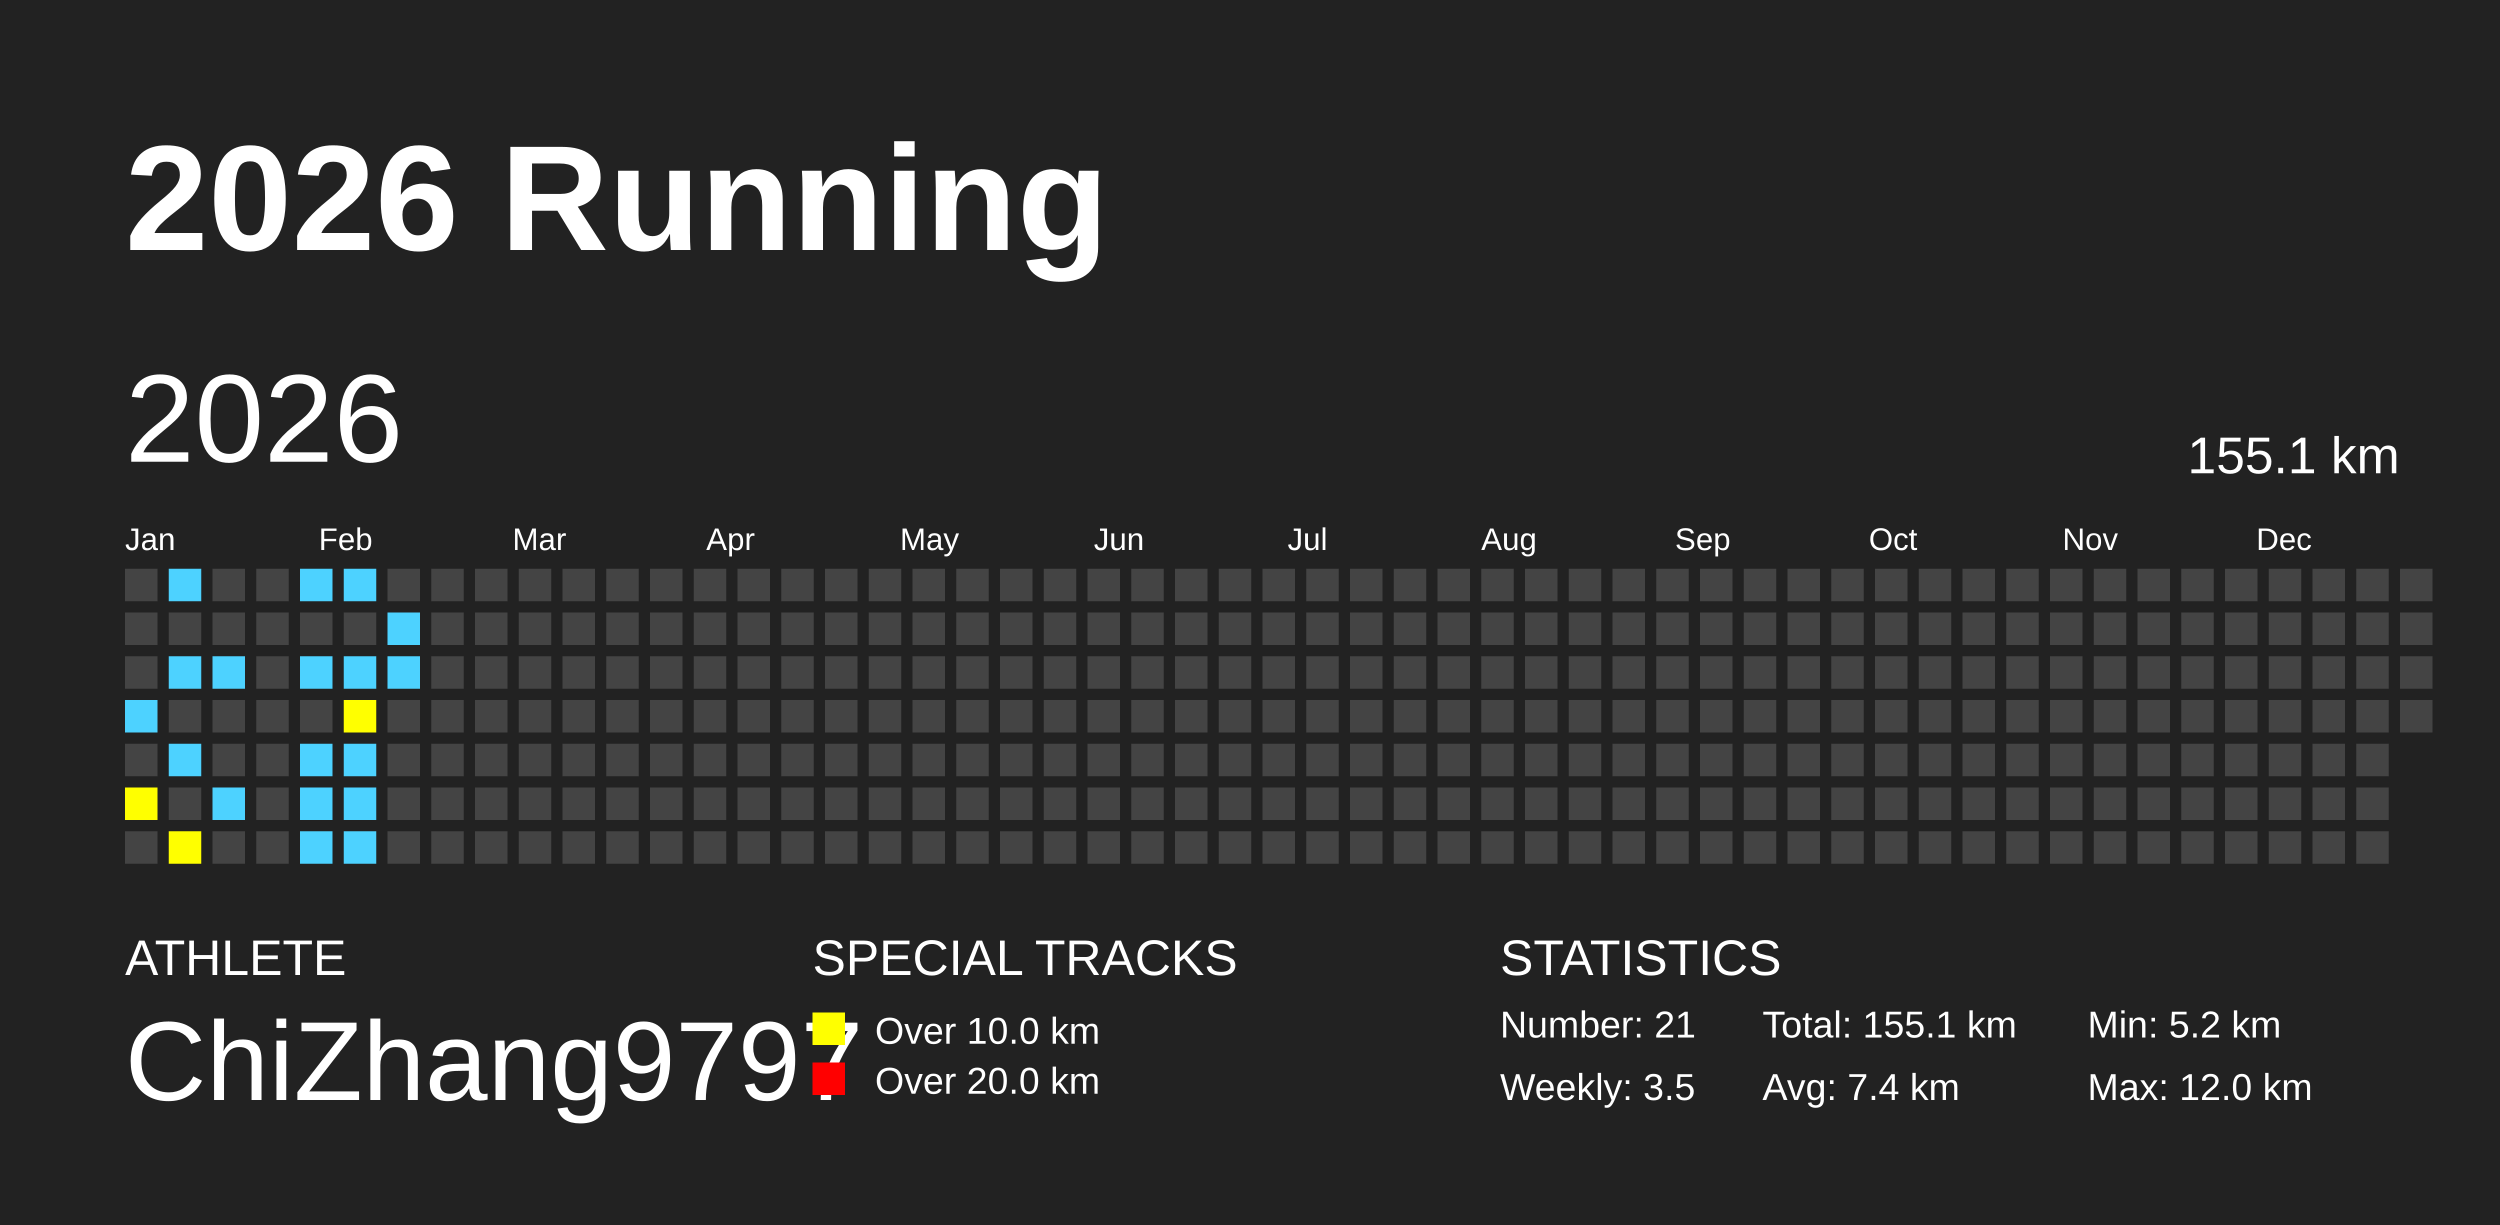
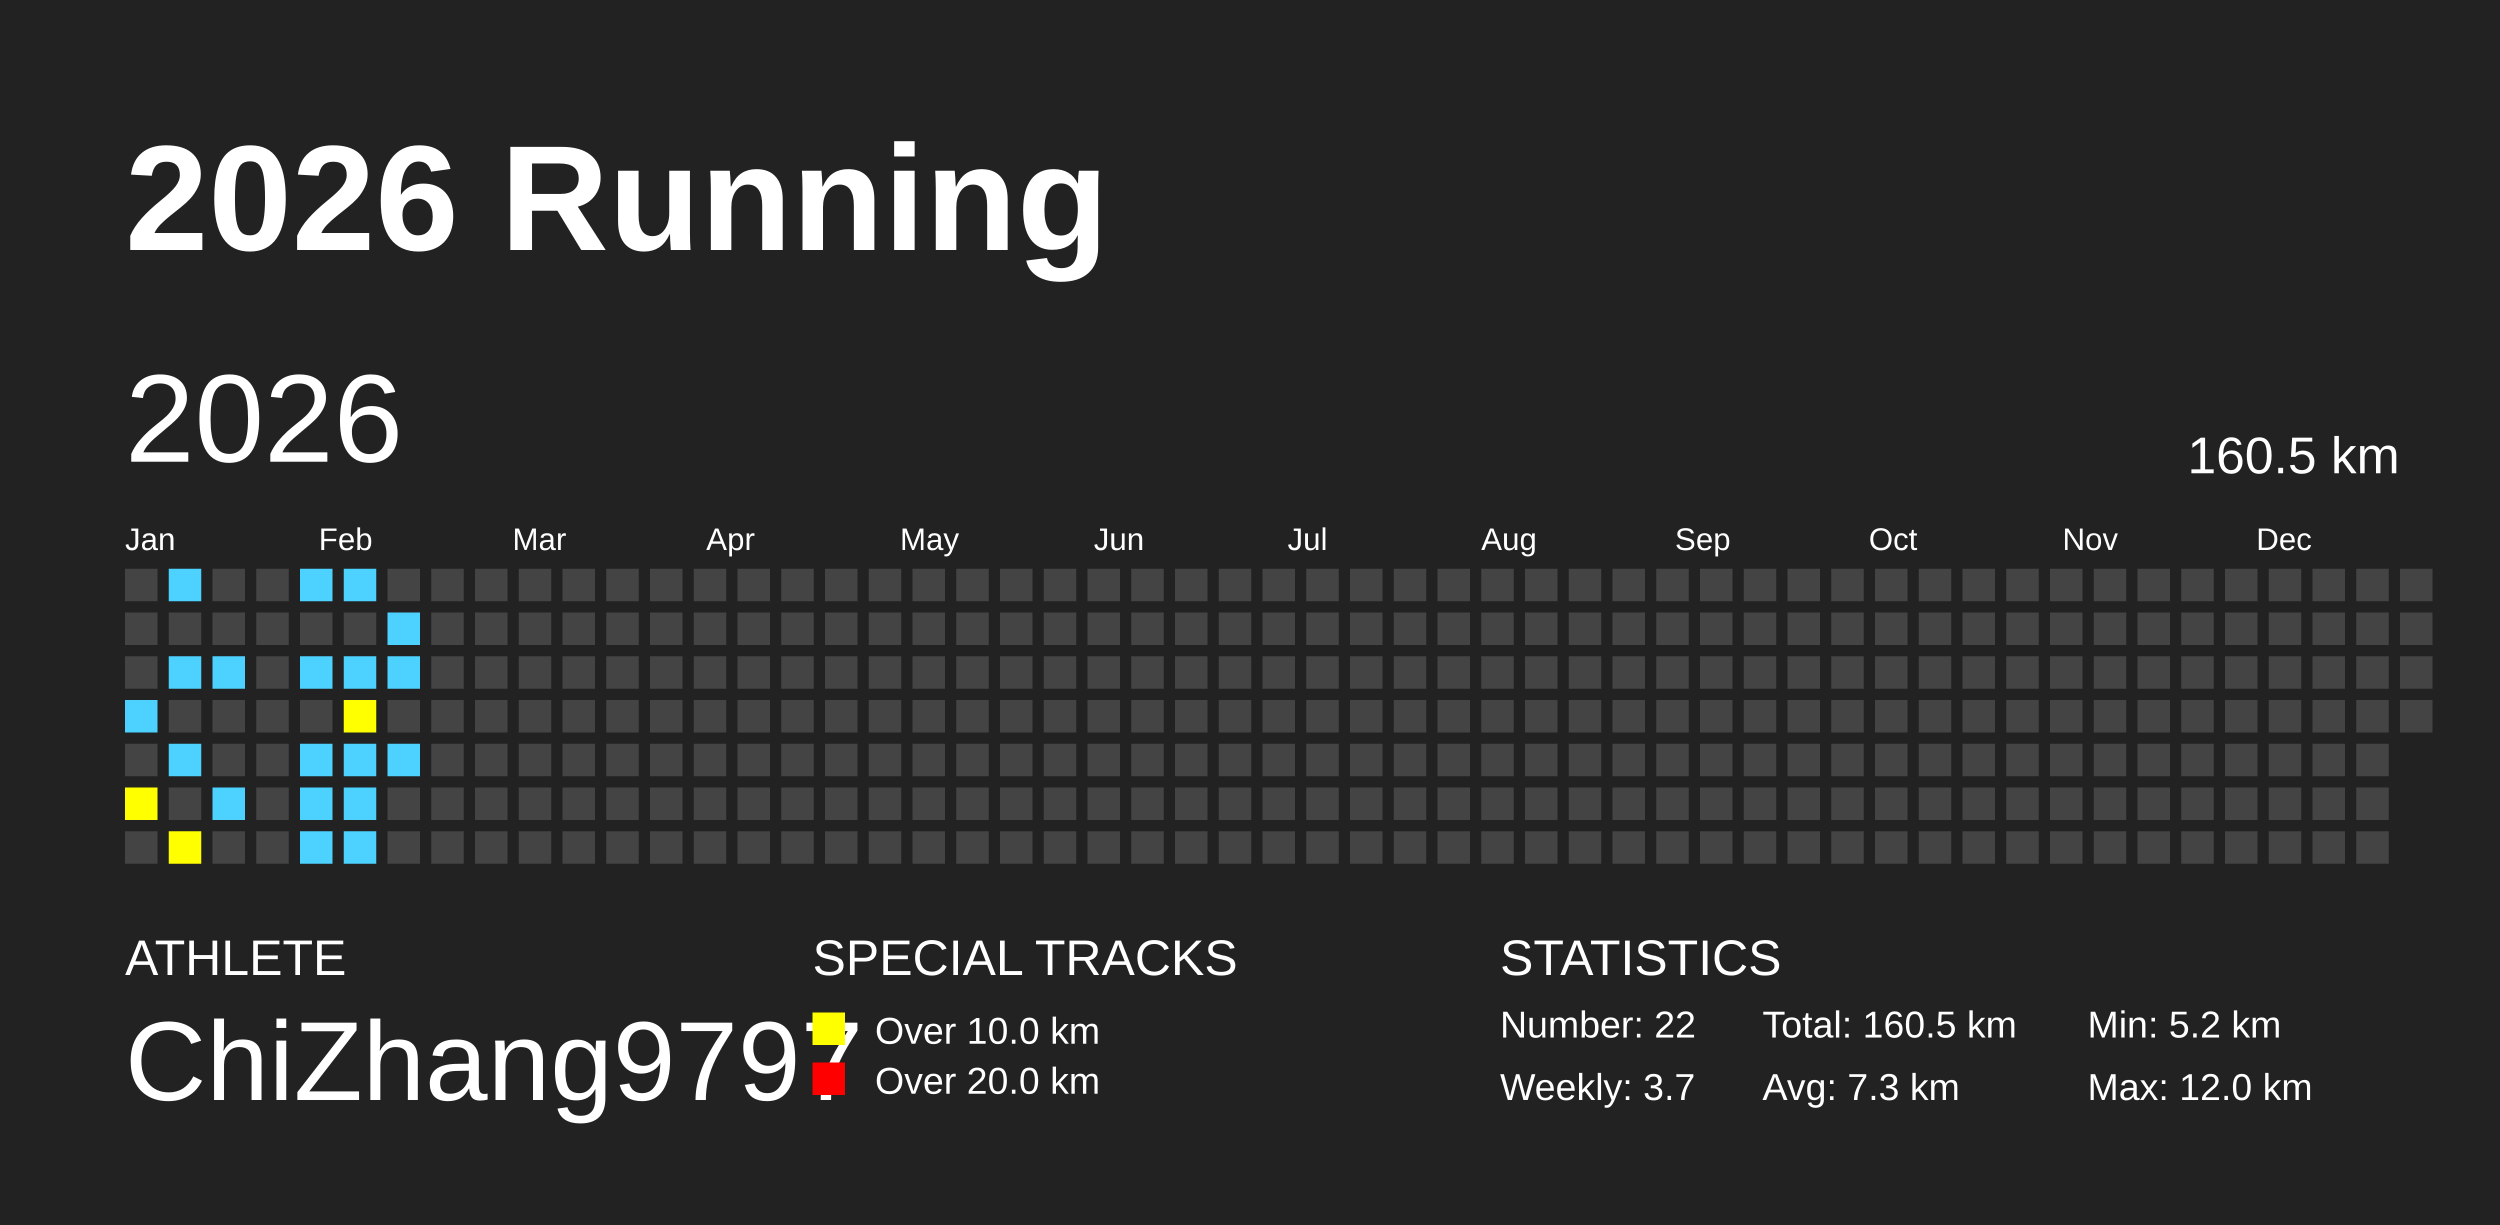
<svg xmlns="http://www.w3.org/2000/svg" baseProfile="full" height="98mm" version="1.1" viewBox="0,0,200,98" width="200mm">
  <defs />
  <rect fill="#222222" height="98" width="200" x="0" y="0" />
  <text fill="#FFFFFF" style="font-size:12px; font-family:Arial; font-weight:bold;" x="10" y="20">2026 Running</text>
  <text fill="#FFFFFF" style="font-size:4px; font-family:Arial" x="10" y="78">ATHLETE</text>
  <text fill="#FFFFFF" style="font-size:9px; font-family:Arial" x="10" y="88">ChiZhang9797</text>
  <text fill="#FFFFFF" style="font-size:4px; font-family:Arial" x="65" y="78">SPECIAL TRACKS</text>
  <rect fill="yellow" height="2.6" width="2.6" x="65" y="81" />
  <text fill="#FFFFFF" style="font-size:3px; font-family:Arial" x="70" y="83.5">Over 10.0 km</text>
  <rect fill="red" height="2.6" width="2.6" x="65" y="85" />
  <text fill="#FFFFFF" style="font-size:3px; font-family:Arial" x="70" y="87.5">Over 20.0 km</text>
  <text fill="#FFFFFF" style="font-size:4px; font-family:Arial" x="120" y="78">STATISTICS</text>
-   <text fill="#FFFFFF" style="font-size:3px; font-family:Arial" x="120" y="83">Number: 21</text>
-   <text fill="#FFFFFF" style="font-size:3px; font-family:Arial" x="120" y="88">Weekly: 3.5</text>
-   <text fill="#FFFFFF" style="font-size:3px; font-family:Arial" x="141" y="83">Total: 155.1 km</text>
-   <text fill="#FFFFFF" style="font-size:3px; font-family:Arial" x="141" y="88">Avg: 7.4 km</text>
+   <text fill="#FFFFFF" style="font-size:3px; font-family:Arial" x="120" y="83">Number: 22</text>
+   <text fill="#FFFFFF" style="font-size:3px; font-family:Arial" x="120" y="88">Weekly: 3.7</text>
+   <text fill="#FFFFFF" style="font-size:3px; font-family:Arial" x="141" y="83">Total: 160.5 km</text>
+   <text fill="#FFFFFF" style="font-size:3px; font-family:Arial" x="141" y="88">Avg: 7.3 km</text>
  <text fill="#FFFFFF" style="font-size:3px; font-family:Arial" x="167" y="83">Min: 5.2 km</text>
  <text fill="#FFFFFF" style="font-size:3px; font-family:Arial" x="167" y="88">Max: 12.0 km</text>
  <text dominant-baseline="hanging" fill="#FFFFFF" style="font-size:10.0px; font-family:Arial;" x="10" y="30">2026</text>
-   <text dominant-baseline="hanging" fill="#FFFFFF" style="font-size:4.125px; font-family:Arial;" x="175" y="35">155.1 km</text>
+   <text dominant-baseline="hanging" fill="#FFFFFF" style="font-size:4.125px; font-family:Arial;" x="175" y="35">160.5 km</text>
  <text fill="#FFFFFF" style="font-size:2.5px; font-family:Arial" x="10.0" y="44">Jan</text>
  <text fill="#FFFFFF" style="font-size:2.5px; font-family:Arial" x="25.5" y="44">Feb</text>
  <text fill="#FFFFFF" style="font-size:2.5px; font-family:Arial" x="41.0" y="44">Mar</text>
  <text fill="#FFFFFF" style="font-size:2.5px; font-family:Arial" x="56.5" y="44">Apr</text>
  <text fill="#FFFFFF" style="font-size:2.5px; font-family:Arial" x="72.0" y="44">May</text>
  <text fill="#FFFFFF" style="font-size:2.5px; font-family:Arial" x="87.5" y="44">Jun</text>
  <text fill="#FFFFFF" style="font-size:2.5px; font-family:Arial" x="103.0" y="44">Jul</text>
  <text fill="#FFFFFF" style="font-size:2.5px; font-family:Arial" x="118.5" y="44">Aug</text>
  <text fill="#FFFFFF" style="font-size:2.5px; font-family:Arial" x="134.0" y="44">Sep</text>
  <text fill="#FFFFFF" style="font-size:2.5px; font-family:Arial" x="149.5" y="44">Oct</text>
  <text fill="#FFFFFF" style="font-size:2.5px; font-family:Arial" x="165.0" y="44">Nov</text>
  <text fill="#FFFFFF" style="font-size:2.5px; font-family:Arial" x="180.5" y="44">Dec</text>
  <rect fill="#444444" height="2.6" width="2.6" x="10.0" y="45.5" />
  <rect fill="#444444" height="2.6" width="2.6" x="10.0" y="49.0" />
  <rect fill="#444444" height="2.6" width="2.6" x="10.0" y="52.5" />
  <rect fill="#4DD2FF" height="2.6" width="2.6" x="10.0" y="56.0" />
  <rect fill="#444444" height="2.6" width="2.6" x="10.0" y="59.5" />
  <rect fill="yellow" height="2.6" width="2.6" x="10.0" y="63.0" />
  <rect fill="#444444" height="2.6" width="2.6" x="10.0" y="66.5" />
  <rect fill="#4DD2FF" height="2.6" width="2.6" x="13.5" y="45.5" />
  <rect fill="#444444" height="2.6" width="2.6" x="13.5" y="49.0" />
  <rect fill="#4DD2FF" height="2.6" width="2.6" x="13.5" y="52.5" />
  <rect fill="#444444" height="2.6" width="2.6" x="13.5" y="56.0" />
  <rect fill="#4DD2FF" height="2.6" width="2.6" x="13.5" y="59.5" />
  <rect fill="#444444" height="2.6" width="2.6" x="13.5" y="63.0" />
  <rect fill="yellow" height="2.6" width="2.6" x="13.5" y="66.5" />
  <rect fill="#444444" height="2.6" width="2.6" x="17.0" y="45.5" />
  <rect fill="#444444" height="2.6" width="2.6" x="17.0" y="49.0" />
  <rect fill="#4DD2FF" height="2.6" width="2.6" x="17.0" y="52.5" />
  <rect fill="#444444" height="2.6" width="2.6" x="17.0" y="56.0" />
  <rect fill="#444444" height="2.6" width="2.6" x="17.0" y="59.5" />
  <rect fill="#4DD2FF" height="2.6" width="2.6" x="17.0" y="63.0" />
  <rect fill="#444444" height="2.6" width="2.6" x="17.0" y="66.5" />
  <rect fill="#444444" height="2.6" width="2.6" x="20.5" y="45.5" />
  <rect fill="#444444" height="2.6" width="2.6" x="20.5" y="49.0" />
  <rect fill="#444444" height="2.6" width="2.6" x="20.5" y="52.5" />
  <rect fill="#444444" height="2.6" width="2.6" x="20.5" y="56.0" />
  <rect fill="#444444" height="2.6" width="2.6" x="20.5" y="59.5" />
  <rect fill="#444444" height="2.6" width="2.6" x="20.5" y="63.0" />
  <rect fill="#444444" height="2.6" width="2.6" x="20.5" y="66.5" />
  <rect fill="#4DD2FF" height="2.6" width="2.6" x="24.0" y="45.5" />
  <rect fill="#444444" height="2.6" width="2.6" x="24.0" y="49.0" />
  <rect fill="#4DD2FF" height="2.6" width="2.6" x="24.0" y="52.5" />
  <rect fill="#444444" height="2.6" width="2.6" x="24.0" y="56.0" />
  <rect fill="#4DD2FF" height="2.6" width="2.6" x="24.0" y="59.5" />
  <rect fill="#4DD2FF" height="2.6" width="2.6" x="24.0" y="63.0" />
  <rect fill="#4DD2FF" height="2.6" width="2.6" x="24.0" y="66.5" />
  <rect fill="#4DD2FF" height="2.6" width="2.6" x="27.5" y="45.5" />
  <rect fill="#444444" height="2.6" width="2.6" x="27.5" y="49.0" />
  <rect fill="#4DD2FF" height="2.6" width="2.6" x="27.5" y="52.5" />
  <rect fill="yellow" height="2.6" width="2.6" x="27.5" y="56.0" />
  <rect fill="#4DD2FF" height="2.6" width="2.6" x="27.5" y="59.5" />
  <rect fill="#4DD2FF" height="2.6" width="2.6" x="27.5" y="63.0" />
  <rect fill="#4DD2FF" height="2.6" width="2.6" x="27.5" y="66.5" />
  <rect fill="#444444" height="2.6" width="2.6" x="31.0" y="45.5" />
  <rect fill="#4DD2FF" height="2.6" width="2.6" x="31.0" y="49.0" />
  <rect fill="#4DD2FF" height="2.6" width="2.6" x="31.0" y="52.5" />
  <rect fill="#444444" height="2.6" width="2.6" x="31.0" y="56.0" />
-   <rect fill="#444444" height="2.6" width="2.6" x="31.0" y="59.5" />
+   <rect fill="#4DD2FF" height="2.6" width="2.6" x="31.0" y="59.5" />
  <rect fill="#444444" height="2.6" width="2.6" x="31.0" y="63.0" />
  <rect fill="#444444" height="2.6" width="2.6" x="31.0" y="66.5" />
  <rect fill="#444444" height="2.6" width="2.6" x="34.5" y="45.5" />
  <rect fill="#444444" height="2.6" width="2.6" x="34.5" y="49.0" />
  <rect fill="#444444" height="2.6" width="2.6" x="34.5" y="52.5" />
  <rect fill="#444444" height="2.6" width="2.6" x="34.5" y="56.0" />
  <rect fill="#444444" height="2.6" width="2.6" x="34.5" y="59.5" />
  <rect fill="#444444" height="2.6" width="2.6" x="34.5" y="63.0" />
  <rect fill="#444444" height="2.6" width="2.6" x="34.5" y="66.5" />
  <rect fill="#444444" height="2.6" width="2.6" x="38.0" y="45.5" />
  <rect fill="#444444" height="2.6" width="2.6" x="38.0" y="49.0" />
  <rect fill="#444444" height="2.6" width="2.6" x="38.0" y="52.5" />
  <rect fill="#444444" height="2.6" width="2.6" x="38.0" y="56.0" />
  <rect fill="#444444" height="2.6" width="2.6" x="38.0" y="59.5" />
  <rect fill="#444444" height="2.6" width="2.6" x="38.0" y="63.0" />
  <rect fill="#444444" height="2.6" width="2.6" x="38.0" y="66.5" />
  <rect fill="#444444" height="2.6" width="2.6" x="41.5" y="45.5" />
  <rect fill="#444444" height="2.6" width="2.6" x="41.5" y="49.0" />
  <rect fill="#444444" height="2.6" width="2.6" x="41.5" y="52.5" />
  <rect fill="#444444" height="2.6" width="2.6" x="41.5" y="56.0" />
  <rect fill="#444444" height="2.6" width="2.6" x="41.5" y="59.5" />
  <rect fill="#444444" height="2.6" width="2.6" x="41.5" y="63.0" />
  <rect fill="#444444" height="2.6" width="2.6" x="41.5" y="66.5" />
  <rect fill="#444444" height="2.6" width="2.6" x="45.0" y="45.5" />
  <rect fill="#444444" height="2.6" width="2.6" x="45.0" y="49.0" />
  <rect fill="#444444" height="2.6" width="2.6" x="45.0" y="52.5" />
  <rect fill="#444444" height="2.6" width="2.6" x="45.0" y="56.0" />
  <rect fill="#444444" height="2.6" width="2.6" x="45.0" y="59.5" />
  <rect fill="#444444" height="2.6" width="2.6" x="45.0" y="63.0" />
  <rect fill="#444444" height="2.6" width="2.6" x="45.0" y="66.5" />
  <rect fill="#444444" height="2.6" width="2.6" x="48.5" y="45.5" />
  <rect fill="#444444" height="2.6" width="2.6" x="48.5" y="49.0" />
  <rect fill="#444444" height="2.6" width="2.6" x="48.5" y="52.5" />
  <rect fill="#444444" height="2.6" width="2.6" x="48.5" y="56.0" />
  <rect fill="#444444" height="2.6" width="2.6" x="48.5" y="59.5" />
  <rect fill="#444444" height="2.6" width="2.6" x="48.5" y="63.0" />
  <rect fill="#444444" height="2.6" width="2.6" x="48.5" y="66.5" />
  <rect fill="#444444" height="2.6" width="2.6" x="52.0" y="45.5" />
  <rect fill="#444444" height="2.6" width="2.6" x="52.0" y="49.0" />
  <rect fill="#444444" height="2.6" width="2.6" x="52.0" y="52.5" />
  <rect fill="#444444" height="2.6" width="2.6" x="52.0" y="56.0" />
  <rect fill="#444444" height="2.6" width="2.6" x="52.0" y="59.5" />
  <rect fill="#444444" height="2.6" width="2.6" x="52.0" y="63.0" />
  <rect fill="#444444" height="2.6" width="2.6" x="52.0" y="66.5" />
  <rect fill="#444444" height="2.6" width="2.6" x="55.5" y="45.5" />
  <rect fill="#444444" height="2.6" width="2.6" x="55.5" y="49.0" />
  <rect fill="#444444" height="2.6" width="2.6" x="55.5" y="52.5" />
  <rect fill="#444444" height="2.6" width="2.6" x="55.5" y="56.0" />
  <rect fill="#444444" height="2.6" width="2.6" x="55.5" y="59.5" />
  <rect fill="#444444" height="2.6" width="2.6" x="55.5" y="63.0" />
  <rect fill="#444444" height="2.6" width="2.6" x="55.5" y="66.5" />
  <rect fill="#444444" height="2.6" width="2.6" x="59.0" y="45.5" />
  <rect fill="#444444" height="2.6" width="2.6" x="59.0" y="49.0" />
  <rect fill="#444444" height="2.6" width="2.6" x="59.0" y="52.5" />
  <rect fill="#444444" height="2.6" width="2.6" x="59.0" y="56.0" />
  <rect fill="#444444" height="2.6" width="2.6" x="59.0" y="59.5" />
  <rect fill="#444444" height="2.6" width="2.6" x="59.0" y="63.0" />
  <rect fill="#444444" height="2.6" width="2.6" x="59.0" y="66.5" />
  <rect fill="#444444" height="2.6" width="2.6" x="62.5" y="45.5" />
  <rect fill="#444444" height="2.6" width="2.6" x="62.5" y="49.0" />
  <rect fill="#444444" height="2.6" width="2.6" x="62.5" y="52.5" />
  <rect fill="#444444" height="2.6" width="2.6" x="62.5" y="56.0" />
  <rect fill="#444444" height="2.6" width="2.6" x="62.5" y="59.5" />
  <rect fill="#444444" height="2.6" width="2.6" x="62.5" y="63.0" />
  <rect fill="#444444" height="2.6" width="2.6" x="62.5" y="66.5" />
  <rect fill="#444444" height="2.6" width="2.6" x="66.0" y="45.5" />
  <rect fill="#444444" height="2.6" width="2.6" x="66.0" y="49.0" />
  <rect fill="#444444" height="2.6" width="2.6" x="66.0" y="52.5" />
  <rect fill="#444444" height="2.6" width="2.6" x="66.0" y="56.0" />
  <rect fill="#444444" height="2.6" width="2.6" x="66.0" y="59.5" />
  <rect fill="#444444" height="2.6" width="2.6" x="66.0" y="63.0" />
  <rect fill="#444444" height="2.6" width="2.6" x="66.0" y="66.5" />
  <rect fill="#444444" height="2.6" width="2.6" x="69.5" y="45.5" />
  <rect fill="#444444" height="2.6" width="2.6" x="69.5" y="49.0" />
  <rect fill="#444444" height="2.6" width="2.6" x="69.5" y="52.5" />
  <rect fill="#444444" height="2.6" width="2.6" x="69.5" y="56.0" />
  <rect fill="#444444" height="2.6" width="2.6" x="69.5" y="59.5" />
  <rect fill="#444444" height="2.6" width="2.6" x="69.5" y="63.0" />
  <rect fill="#444444" height="2.6" width="2.6" x="69.5" y="66.5" />
  <rect fill="#444444" height="2.6" width="2.6" x="73.0" y="45.5" />
  <rect fill="#444444" height="2.6" width="2.6" x="73.0" y="49.0" />
  <rect fill="#444444" height="2.6" width="2.6" x="73.0" y="52.5" />
  <rect fill="#444444" height="2.6" width="2.6" x="73.0" y="56.0" />
  <rect fill="#444444" height="2.6" width="2.6" x="73.0" y="59.5" />
  <rect fill="#444444" height="2.6" width="2.6" x="73.0" y="63.0" />
  <rect fill="#444444" height="2.6" width="2.6" x="73.0" y="66.5" />
  <rect fill="#444444" height="2.6" width="2.6" x="76.5" y="45.5" />
  <rect fill="#444444" height="2.6" width="2.6" x="76.5" y="49.0" />
  <rect fill="#444444" height="2.6" width="2.6" x="76.5" y="52.5" />
  <rect fill="#444444" height="2.6" width="2.6" x="76.5" y="56.0" />
  <rect fill="#444444" height="2.6" width="2.6" x="76.5" y="59.5" />
  <rect fill="#444444" height="2.6" width="2.6" x="76.5" y="63.0" />
  <rect fill="#444444" height="2.6" width="2.6" x="76.5" y="66.5" />
  <rect fill="#444444" height="2.6" width="2.6" x="80.0" y="45.5" />
  <rect fill="#444444" height="2.6" width="2.6" x="80.0" y="49.0" />
  <rect fill="#444444" height="2.6" width="2.6" x="80.0" y="52.5" />
  <rect fill="#444444" height="2.6" width="2.6" x="80.0" y="56.0" />
  <rect fill="#444444" height="2.6" width="2.6" x="80.0" y="59.5" />
  <rect fill="#444444" height="2.6" width="2.6" x="80.0" y="63.0" />
  <rect fill="#444444" height="2.6" width="2.6" x="80.0" y="66.5" />
  <rect fill="#444444" height="2.6" width="2.6" x="83.5" y="45.5" />
  <rect fill="#444444" height="2.6" width="2.6" x="83.5" y="49.0" />
  <rect fill="#444444" height="2.6" width="2.6" x="83.5" y="52.5" />
  <rect fill="#444444" height="2.6" width="2.6" x="83.5" y="56.0" />
  <rect fill="#444444" height="2.6" width="2.6" x="83.5" y="59.5" />
  <rect fill="#444444" height="2.6" width="2.6" x="83.5" y="63.0" />
  <rect fill="#444444" height="2.6" width="2.6" x="83.5" y="66.5" />
  <rect fill="#444444" height="2.6" width="2.6" x="87.0" y="45.5" />
  <rect fill="#444444" height="2.6" width="2.6" x="87.0" y="49.0" />
  <rect fill="#444444" height="2.6" width="2.6" x="87.0" y="52.5" />
  <rect fill="#444444" height="2.6" width="2.6" x="87.0" y="56.0" />
  <rect fill="#444444" height="2.6" width="2.6" x="87.0" y="59.5" />
  <rect fill="#444444" height="2.6" width="2.6" x="87.0" y="63.0" />
  <rect fill="#444444" height="2.6" width="2.6" x="87.0" y="66.5" />
  <rect fill="#444444" height="2.6" width="2.6" x="90.5" y="45.5" />
  <rect fill="#444444" height="2.6" width="2.6" x="90.5" y="49.0" />
  <rect fill="#444444" height="2.6" width="2.6" x="90.5" y="52.5" />
  <rect fill="#444444" height="2.6" width="2.6" x="90.5" y="56.0" />
  <rect fill="#444444" height="2.6" width="2.6" x="90.5" y="59.5" />
  <rect fill="#444444" height="2.6" width="2.6" x="90.5" y="63.0" />
  <rect fill="#444444" height="2.6" width="2.6" x="90.5" y="66.5" />
  <rect fill="#444444" height="2.6" width="2.6" x="94.0" y="45.5" />
  <rect fill="#444444" height="2.6" width="2.6" x="94.0" y="49.0" />
  <rect fill="#444444" height="2.6" width="2.6" x="94.0" y="52.5" />
  <rect fill="#444444" height="2.6" width="2.6" x="94.0" y="56.0" />
  <rect fill="#444444" height="2.6" width="2.6" x="94.0" y="59.5" />
  <rect fill="#444444" height="2.6" width="2.6" x="94.0" y="63.0" />
  <rect fill="#444444" height="2.6" width="2.6" x="94.0" y="66.5" />
  <rect fill="#444444" height="2.6" width="2.6" x="97.5" y="45.5" />
  <rect fill="#444444" height="2.6" width="2.6" x="97.5" y="49.0" />
  <rect fill="#444444" height="2.6" width="2.6" x="97.5" y="52.5" />
  <rect fill="#444444" height="2.6" width="2.6" x="97.5" y="56.0" />
  <rect fill="#444444" height="2.6" width="2.6" x="97.5" y="59.5" />
  <rect fill="#444444" height="2.6" width="2.6" x="97.5" y="63.0" />
  <rect fill="#444444" height="2.6" width="2.6" x="97.5" y="66.5" />
  <rect fill="#444444" height="2.6" width="2.6" x="101.0" y="45.5" />
  <rect fill="#444444" height="2.6" width="2.6" x="101.0" y="49.0" />
  <rect fill="#444444" height="2.6" width="2.6" x="101.0" y="52.5" />
  <rect fill="#444444" height="2.6" width="2.6" x="101.0" y="56.0" />
  <rect fill="#444444" height="2.6" width="2.6" x="101.0" y="59.5" />
  <rect fill="#444444" height="2.6" width="2.6" x="101.0" y="63.0" />
  <rect fill="#444444" height="2.6" width="2.6" x="101.0" y="66.5" />
  <rect fill="#444444" height="2.6" width="2.6" x="104.5" y="45.5" />
  <rect fill="#444444" height="2.6" width="2.6" x="104.5" y="49.0" />
  <rect fill="#444444" height="2.6" width="2.6" x="104.5" y="52.5" />
  <rect fill="#444444" height="2.6" width="2.6" x="104.5" y="56.0" />
  <rect fill="#444444" height="2.6" width="2.6" x="104.5" y="59.5" />
  <rect fill="#444444" height="2.6" width="2.6" x="104.5" y="63.0" />
  <rect fill="#444444" height="2.6" width="2.6" x="104.5" y="66.5" />
  <rect fill="#444444" height="2.6" width="2.6" x="108.0" y="45.5" />
  <rect fill="#444444" height="2.6" width="2.6" x="108.0" y="49.0" />
  <rect fill="#444444" height="2.6" width="2.6" x="108.0" y="52.5" />
  <rect fill="#444444" height="2.6" width="2.6" x="108.0" y="56.0" />
  <rect fill="#444444" height="2.6" width="2.6" x="108.0" y="59.5" />
  <rect fill="#444444" height="2.6" width="2.6" x="108.0" y="63.0" />
  <rect fill="#444444" height="2.6" width="2.6" x="108.0" y="66.5" />
  <rect fill="#444444" height="2.6" width="2.6" x="111.5" y="45.5" />
  <rect fill="#444444" height="2.6" width="2.6" x="111.5" y="49.0" />
  <rect fill="#444444" height="2.6" width="2.6" x="111.5" y="52.5" />
  <rect fill="#444444" height="2.6" width="2.6" x="111.5" y="56.0" />
  <rect fill="#444444" height="2.6" width="2.6" x="111.5" y="59.5" />
  <rect fill="#444444" height="2.6" width="2.6" x="111.5" y="63.0" />
  <rect fill="#444444" height="2.6" width="2.6" x="111.5" y="66.5" />
  <rect fill="#444444" height="2.6" width="2.6" x="115.0" y="45.5" />
  <rect fill="#444444" height="2.6" width="2.6" x="115.0" y="49.0" />
  <rect fill="#444444" height="2.6" width="2.6" x="115.0" y="52.5" />
  <rect fill="#444444" height="2.6" width="2.6" x="115.0" y="56.0" />
  <rect fill="#444444" height="2.6" width="2.6" x="115.0" y="59.5" />
  <rect fill="#444444" height="2.6" width="2.6" x="115.0" y="63.0" />
  <rect fill="#444444" height="2.6" width="2.6" x="115.0" y="66.5" />
  <rect fill="#444444" height="2.6" width="2.6" x="118.5" y="45.5" />
  <rect fill="#444444" height="2.6" width="2.6" x="118.5" y="49.0" />
  <rect fill="#444444" height="2.6" width="2.6" x="118.5" y="52.5" />
  <rect fill="#444444" height="2.6" width="2.6" x="118.5" y="56.0" />
  <rect fill="#444444" height="2.6" width="2.6" x="118.5" y="59.5" />
  <rect fill="#444444" height="2.6" width="2.6" x="118.5" y="63.0" />
  <rect fill="#444444" height="2.6" width="2.6" x="118.5" y="66.5" />
  <rect fill="#444444" height="2.6" width="2.6" x="122.0" y="45.5" />
  <rect fill="#444444" height="2.6" width="2.6" x="122.0" y="49.0" />
  <rect fill="#444444" height="2.6" width="2.6" x="122.0" y="52.5" />
  <rect fill="#444444" height="2.6" width="2.6" x="122.0" y="56.0" />
  <rect fill="#444444" height="2.6" width="2.6" x="122.0" y="59.5" />
  <rect fill="#444444" height="2.6" width="2.6" x="122.0" y="63.0" />
  <rect fill="#444444" height="2.6" width="2.6" x="122.0" y="66.5" />
  <rect fill="#444444" height="2.6" width="2.6" x="125.5" y="45.5" />
  <rect fill="#444444" height="2.6" width="2.6" x="125.5" y="49.0" />
  <rect fill="#444444" height="2.6" width="2.6" x="125.5" y="52.5" />
  <rect fill="#444444" height="2.6" width="2.6" x="125.5" y="56.0" />
  <rect fill="#444444" height="2.6" width="2.6" x="125.5" y="59.5" />
  <rect fill="#444444" height="2.6" width="2.6" x="125.5" y="63.0" />
  <rect fill="#444444" height="2.6" width="2.6" x="125.5" y="66.5" />
  <rect fill="#444444" height="2.6" width="2.6" x="129.0" y="45.5" />
  <rect fill="#444444" height="2.6" width="2.6" x="129.0" y="49.0" />
  <rect fill="#444444" height="2.6" width="2.6" x="129.0" y="52.5" />
  <rect fill="#444444" height="2.6" width="2.6" x="129.0" y="56.0" />
  <rect fill="#444444" height="2.6" width="2.6" x="129.0" y="59.5" />
  <rect fill="#444444" height="2.6" width="2.6" x="129.0" y="63.0" />
  <rect fill="#444444" height="2.6" width="2.6" x="129.0" y="66.5" />
  <rect fill="#444444" height="2.6" width="2.6" x="132.5" y="45.5" />
  <rect fill="#444444" height="2.6" width="2.6" x="132.5" y="49.0" />
  <rect fill="#444444" height="2.6" width="2.6" x="132.5" y="52.5" />
  <rect fill="#444444" height="2.6" width="2.6" x="132.5" y="56.0" />
  <rect fill="#444444" height="2.6" width="2.6" x="132.5" y="59.5" />
  <rect fill="#444444" height="2.6" width="2.6" x="132.5" y="63.0" />
  <rect fill="#444444" height="2.6" width="2.6" x="132.5" y="66.5" />
  <rect fill="#444444" height="2.6" width="2.6" x="136.0" y="45.5" />
  <rect fill="#444444" height="2.6" width="2.6" x="136.0" y="49.0" />
  <rect fill="#444444" height="2.6" width="2.6" x="136.0" y="52.5" />
  <rect fill="#444444" height="2.6" width="2.6" x="136.0" y="56.0" />
  <rect fill="#444444" height="2.6" width="2.6" x="136.0" y="59.5" />
  <rect fill="#444444" height="2.6" width="2.6" x="136.0" y="63.0" />
  <rect fill="#444444" height="2.6" width="2.6" x="136.0" y="66.5" />
  <rect fill="#444444" height="2.6" width="2.6" x="139.5" y="45.5" />
  <rect fill="#444444" height="2.6" width="2.6" x="139.5" y="49.0" />
  <rect fill="#444444" height="2.6" width="2.6" x="139.5" y="52.5" />
  <rect fill="#444444" height="2.6" width="2.6" x="139.5" y="56.0" />
  <rect fill="#444444" height="2.6" width="2.6" x="139.5" y="59.5" />
  <rect fill="#444444" height="2.6" width="2.6" x="139.5" y="63.0" />
  <rect fill="#444444" height="2.6" width="2.6" x="139.5" y="66.5" />
  <rect fill="#444444" height="2.6" width="2.6" x="143.0" y="45.5" />
  <rect fill="#444444" height="2.6" width="2.6" x="143.0" y="49.0" />
  <rect fill="#444444" height="2.6" width="2.6" x="143.0" y="52.5" />
  <rect fill="#444444" height="2.6" width="2.6" x="143.0" y="56.0" />
  <rect fill="#444444" height="2.6" width="2.6" x="143.0" y="59.5" />
  <rect fill="#444444" height="2.6" width="2.6" x="143.0" y="63.0" />
  <rect fill="#444444" height="2.6" width="2.6" x="143.0" y="66.5" />
  <rect fill="#444444" height="2.6" width="2.6" x="146.5" y="45.5" />
  <rect fill="#444444" height="2.6" width="2.6" x="146.5" y="49.0" />
  <rect fill="#444444" height="2.6" width="2.6" x="146.5" y="52.5" />
  <rect fill="#444444" height="2.6" width="2.6" x="146.5" y="56.0" />
  <rect fill="#444444" height="2.6" width="2.6" x="146.5" y="59.5" />
  <rect fill="#444444" height="2.6" width="2.6" x="146.5" y="63.0" />
  <rect fill="#444444" height="2.6" width="2.6" x="146.5" y="66.5" />
  <rect fill="#444444" height="2.6" width="2.6" x="150.0" y="45.5" />
  <rect fill="#444444" height="2.6" width="2.6" x="150.0" y="49.0" />
  <rect fill="#444444" height="2.6" width="2.6" x="150.0" y="52.5" />
  <rect fill="#444444" height="2.6" width="2.6" x="150.0" y="56.0" />
  <rect fill="#444444" height="2.6" width="2.6" x="150.0" y="59.5" />
  <rect fill="#444444" height="2.6" width="2.6" x="150.0" y="63.0" />
  <rect fill="#444444" height="2.6" width="2.6" x="150.0" y="66.5" />
  <rect fill="#444444" height="2.6" width="2.6" x="153.5" y="45.5" />
  <rect fill="#444444" height="2.6" width="2.6" x="153.5" y="49.0" />
  <rect fill="#444444" height="2.6" width="2.6" x="153.5" y="52.5" />
  <rect fill="#444444" height="2.6" width="2.6" x="153.5" y="56.0" />
  <rect fill="#444444" height="2.6" width="2.6" x="153.5" y="59.5" />
  <rect fill="#444444" height="2.6" width="2.6" x="153.5" y="63.0" />
  <rect fill="#444444" height="2.6" width="2.6" x="153.5" y="66.5" />
  <rect fill="#444444" height="2.6" width="2.6" x="157.0" y="45.5" />
  <rect fill="#444444" height="2.6" width="2.6" x="157.0" y="49.0" />
  <rect fill="#444444" height="2.6" width="2.6" x="157.0" y="52.5" />
  <rect fill="#444444" height="2.6" width="2.6" x="157.0" y="56.0" />
  <rect fill="#444444" height="2.6" width="2.6" x="157.0" y="59.5" />
  <rect fill="#444444" height="2.6" width="2.6" x="157.0" y="63.0" />
  <rect fill="#444444" height="2.6" width="2.6" x="157.0" y="66.5" />
  <rect fill="#444444" height="2.6" width="2.6" x="160.5" y="45.5" />
  <rect fill="#444444" height="2.6" width="2.6" x="160.5" y="49.0" />
  <rect fill="#444444" height="2.6" width="2.6" x="160.5" y="52.5" />
  <rect fill="#444444" height="2.6" width="2.6" x="160.5" y="56.0" />
  <rect fill="#444444" height="2.6" width="2.6" x="160.5" y="59.5" />
  <rect fill="#444444" height="2.6" width="2.6" x="160.5" y="63.0" />
  <rect fill="#444444" height="2.6" width="2.6" x="160.5" y="66.5" />
  <rect fill="#444444" height="2.6" width="2.6" x="164.0" y="45.5" />
  <rect fill="#444444" height="2.6" width="2.6" x="164.0" y="49.0" />
  <rect fill="#444444" height="2.6" width="2.6" x="164.0" y="52.5" />
  <rect fill="#444444" height="2.6" width="2.6" x="164.0" y="56.0" />
  <rect fill="#444444" height="2.6" width="2.6" x="164.0" y="59.5" />
  <rect fill="#444444" height="2.6" width="2.6" x="164.0" y="63.0" />
  <rect fill="#444444" height="2.6" width="2.6" x="164.0" y="66.5" />
  <rect fill="#444444" height="2.6" width="2.6" x="167.5" y="45.5" />
  <rect fill="#444444" height="2.6" width="2.6" x="167.5" y="49.0" />
  <rect fill="#444444" height="2.6" width="2.6" x="167.5" y="52.5" />
  <rect fill="#444444" height="2.6" width="2.6" x="167.5" y="56.0" />
  <rect fill="#444444" height="2.6" width="2.6" x="167.5" y="59.5" />
  <rect fill="#444444" height="2.6" width="2.6" x="167.5" y="63.0" />
  <rect fill="#444444" height="2.6" width="2.6" x="167.5" y="66.5" />
  <rect fill="#444444" height="2.6" width="2.6" x="171.0" y="45.5" />
  <rect fill="#444444" height="2.6" width="2.6" x="171.0" y="49.0" />
  <rect fill="#444444" height="2.6" width="2.6" x="171.0" y="52.5" />
  <rect fill="#444444" height="2.6" width="2.6" x="171.0" y="56.0" />
  <rect fill="#444444" height="2.6" width="2.6" x="171.0" y="59.5" />
  <rect fill="#444444" height="2.6" width="2.6" x="171.0" y="63.0" />
  <rect fill="#444444" height="2.6" width="2.6" x="171.0" y="66.5" />
  <rect fill="#444444" height="2.6" width="2.6" x="174.5" y="45.5" />
  <rect fill="#444444" height="2.6" width="2.6" x="174.5" y="49.0" />
  <rect fill="#444444" height="2.6" width="2.6" x="174.5" y="52.5" />
  <rect fill="#444444" height="2.6" width="2.6" x="174.5" y="56.0" />
  <rect fill="#444444" height="2.6" width="2.6" x="174.5" y="59.5" />
  <rect fill="#444444" height="2.6" width="2.6" x="174.5" y="63.0" />
  <rect fill="#444444" height="2.6" width="2.6" x="174.5" y="66.5" />
  <rect fill="#444444" height="2.6" width="2.6" x="178.0" y="45.5" />
  <rect fill="#444444" height="2.6" width="2.6" x="178.0" y="49.0" />
  <rect fill="#444444" height="2.6" width="2.6" x="178.0" y="52.5" />
  <rect fill="#444444" height="2.6" width="2.6" x="178.0" y="56.0" />
  <rect fill="#444444" height="2.6" width="2.6" x="178.0" y="59.5" />
  <rect fill="#444444" height="2.6" width="2.6" x="178.0" y="63.0" />
  <rect fill="#444444" height="2.6" width="2.6" x="178.0" y="66.5" />
  <rect fill="#444444" height="2.6" width="2.6" x="181.5" y="45.5" />
  <rect fill="#444444" height="2.6" width="2.6" x="181.5" y="49.0" />
  <rect fill="#444444" height="2.6" width="2.6" x="181.5" y="52.5" />
  <rect fill="#444444" height="2.6" width="2.6" x="181.5" y="56.0" />
  <rect fill="#444444" height="2.6" width="2.6" x="181.5" y="59.5" />
  <rect fill="#444444" height="2.6" width="2.6" x="181.5" y="63.0" />
  <rect fill="#444444" height="2.6" width="2.6" x="181.5" y="66.5" />
  <rect fill="#444444" height="2.6" width="2.6" x="185.0" y="45.5" />
  <rect fill="#444444" height="2.6" width="2.6" x="185.0" y="49.0" />
  <rect fill="#444444" height="2.6" width="2.6" x="185.0" y="52.5" />
  <rect fill="#444444" height="2.6" width="2.6" x="185.0" y="56.0" />
  <rect fill="#444444" height="2.6" width="2.6" x="185.0" y="59.5" />
  <rect fill="#444444" height="2.6" width="2.6" x="185.0" y="63.0" />
  <rect fill="#444444" height="2.6" width="2.6" x="185.0" y="66.5" />
  <rect fill="#444444" height="2.6" width="2.6" x="188.5" y="45.5" />
  <rect fill="#444444" height="2.6" width="2.6" x="188.5" y="49.0" />
  <rect fill="#444444" height="2.6" width="2.6" x="188.5" y="52.5" />
  <rect fill="#444444" height="2.6" width="2.6" x="188.5" y="56.0" />
  <rect fill="#444444" height="2.6" width="2.6" x="188.5" y="59.5" />
  <rect fill="#444444" height="2.6" width="2.6" x="188.5" y="63.0" />
  <rect fill="#444444" height="2.6" width="2.6" x="188.5" y="66.5" />
  <rect fill="#444444" height="2.6" width="2.6" x="192.0" y="45.5" />
  <rect fill="#444444" height="2.6" width="2.6" x="192.0" y="49.0" />
  <rect fill="#444444" height="2.6" width="2.6" x="192.0" y="52.5" />
  <rect fill="#444444" height="2.6" width="2.6" x="192.0" y="56.0" />
</svg>
